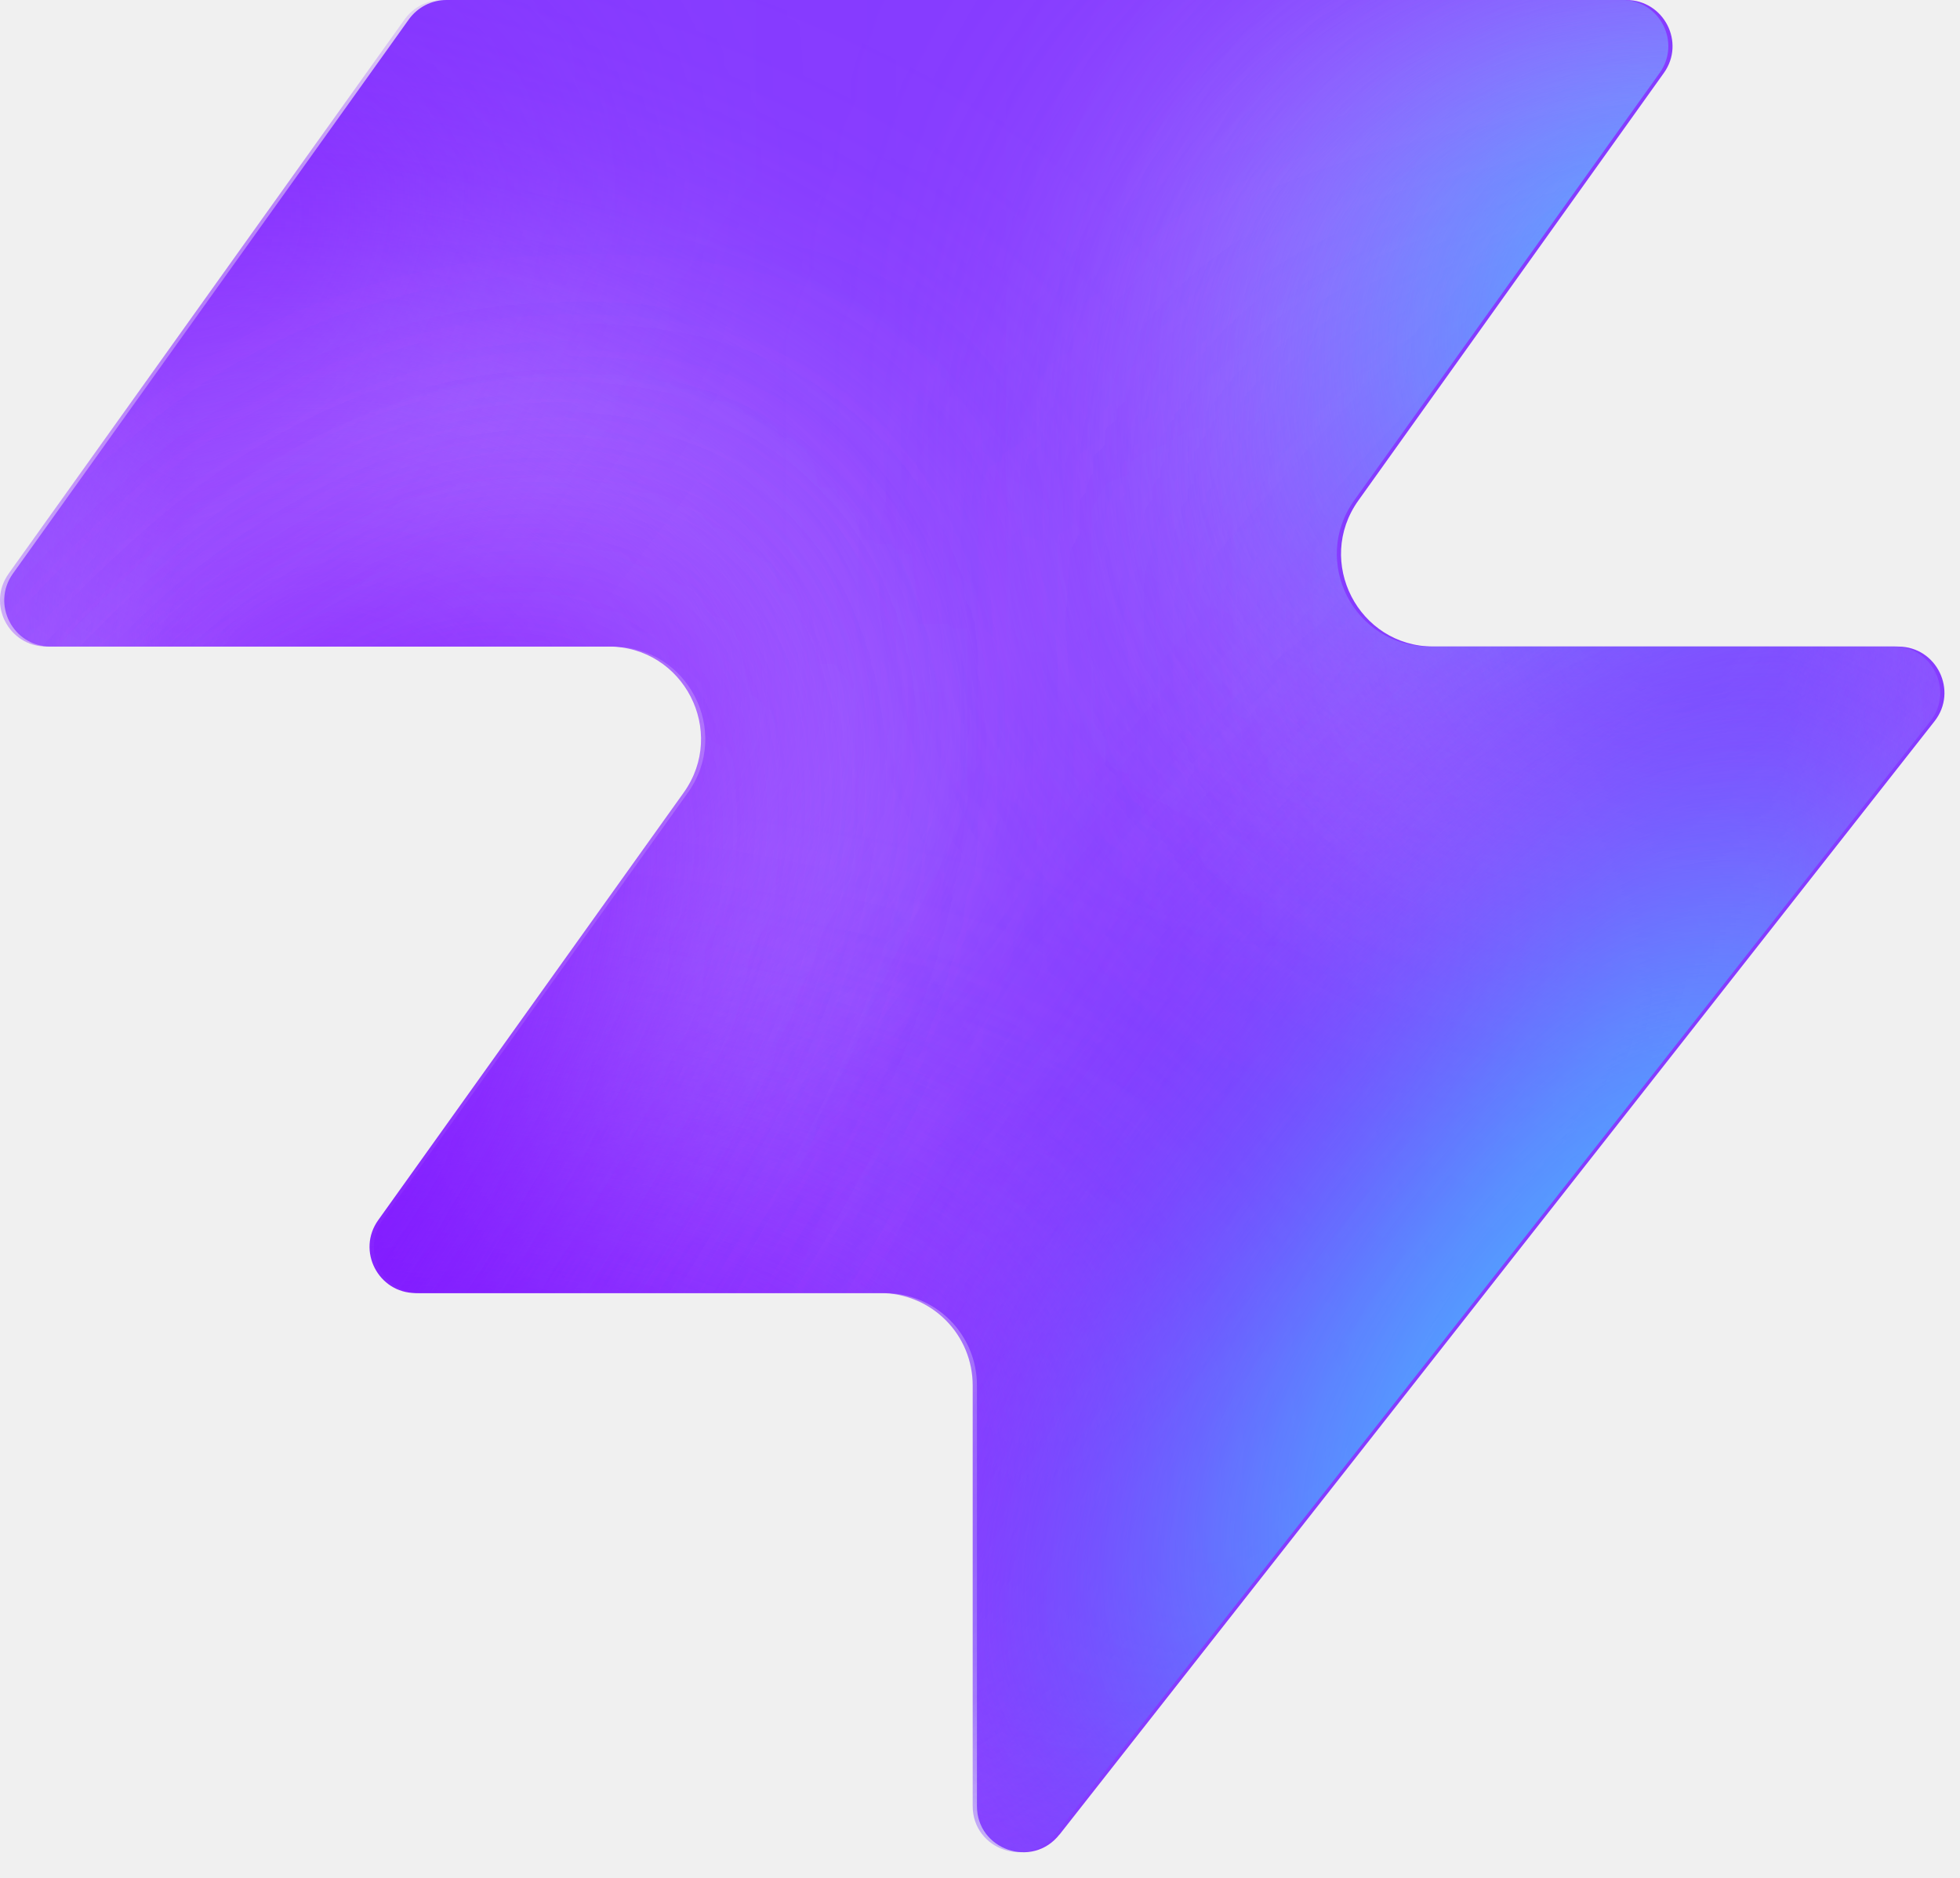
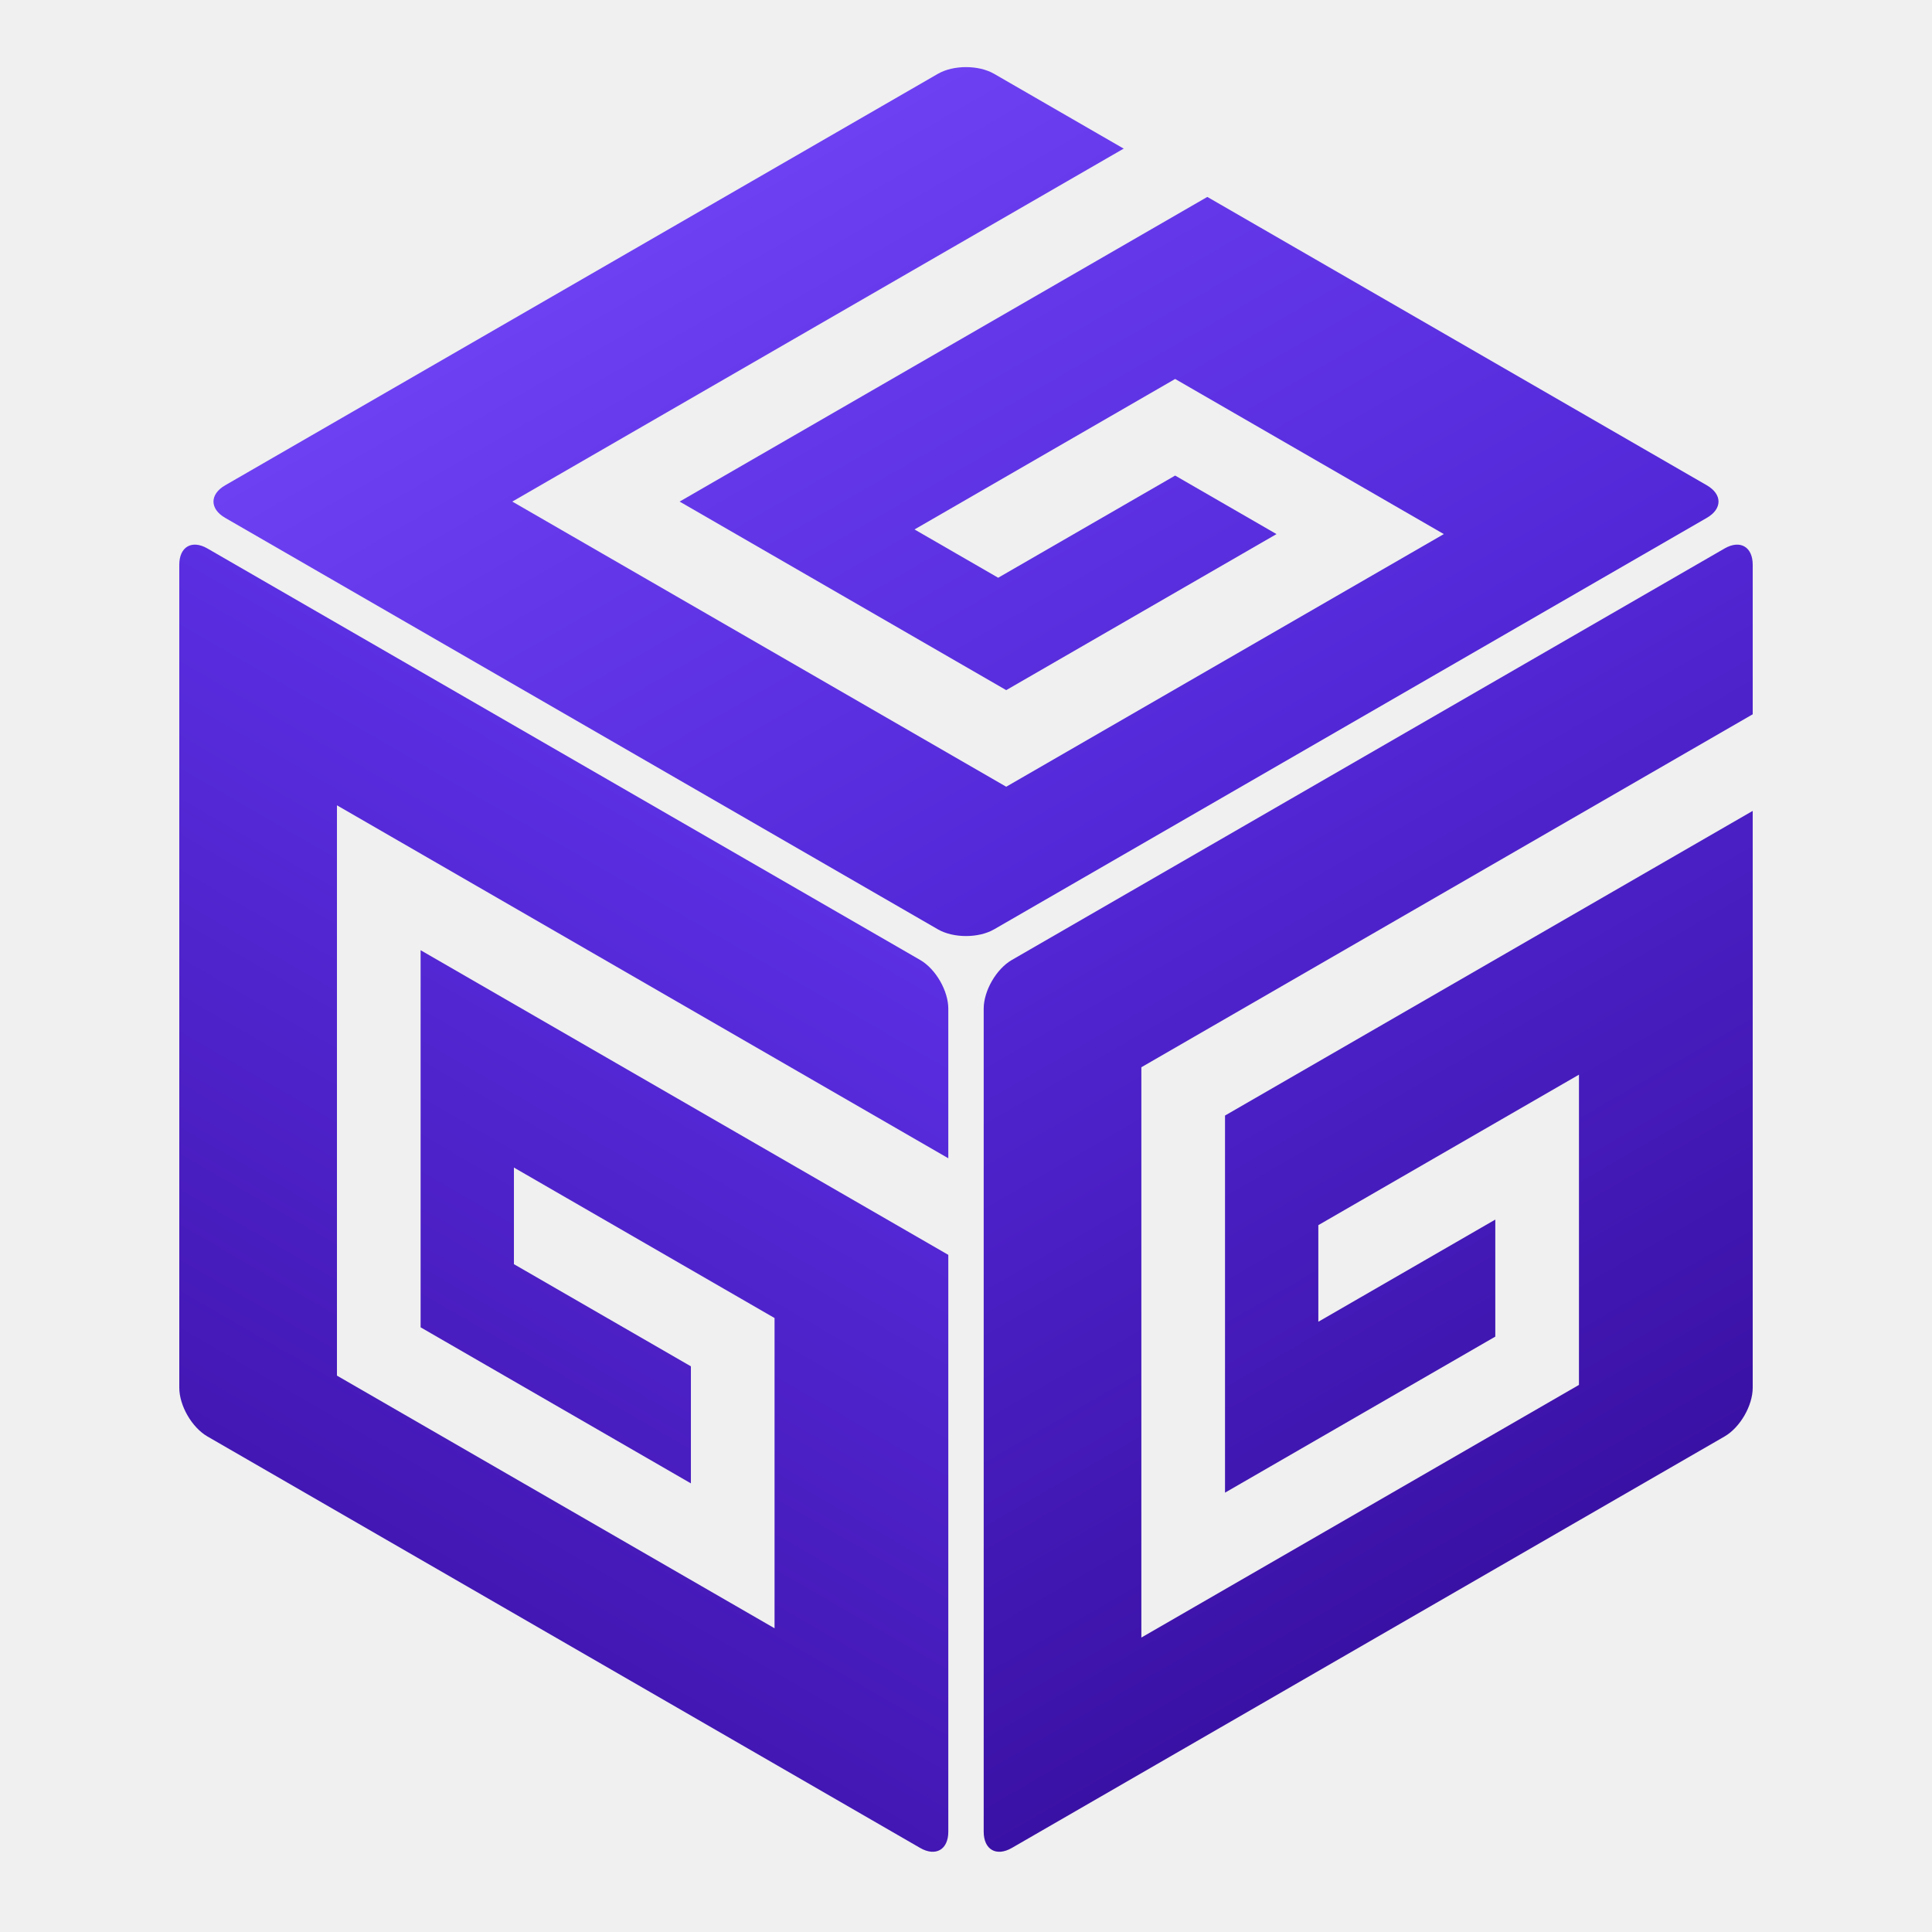
- <svg xmlns="http://www.w3.org/2000/svg" width="48" height="46" fill="none" viewBox="0 0 48 46">
-   <path fill="#863bff" d="M25.946 44.938c-.664.845-2.021.375-2.021-.698V33.937a2.26 2.26 0 0 0-2.262-2.262H10.287c-.92 0-1.456-1.04-.92-1.788l7.48-10.471c1.07-1.497 0-3.578-1.842-3.578H1.237c-.92 0-1.456-1.04-.92-1.788L10.013.474c.214-.297.556-.474.92-.474h28.894c.92 0 1.456 1.04.92 1.788l-7.48 10.471c-1.07 1.498 0 3.579 1.842 3.579h11.377c.943 0 1.473 1.088.89 1.83L25.947 44.94z" style="fill:#863bff;fill:color(display-p3 .525 .23 1);fill-opacity:1" />
-   <mask id="a" width="48" height="46" x="0" y="0" maskUnits="userSpaceOnUse" style="mask-type:alpha">
-     <path fill="#000" d="M25.842 44.938c-.664.844-2.021.375-2.021-.698V33.937a2.26 2.26 0 0 0-2.262-2.262H10.183c-.92 0-1.456-1.04-.92-1.788l7.48-10.471c1.07-1.498 0-3.579-1.842-3.579H1.133c-.92 0-1.456-1.04-.92-1.787L9.91.473c.214-.297.556-.474.92-.474h28.894c.92 0 1.456 1.04.92 1.788l-7.48 10.471c-1.07 1.498 0 3.578 1.842 3.578h11.377c.943 0 1.473 1.088.89 1.832L25.843 44.94z" style="fill:#000;fill-opacity:1" />
-   </mask>
-   <g mask="url(#a)">
-     <g filter="url(#b)">
-       <ellipse cx="5.508" cy="14.704" fill="#ede6ff" rx="5.508" ry="14.704" style="fill:#ede6ff;fill:color(display-p3 .927 .903 1);fill-opacity:1" transform="matrix(.00324 1 1 -.00324 -4.47 31.516)" />
-     </g>
-     <g filter="url(#c)">
-       <ellipse cx="10.399" cy="29.851" fill="#ede6ff" rx="10.399" ry="29.851" style="fill:#ede6ff;fill:color(display-p3 .927 .903 1);fill-opacity:1" transform="matrix(.00324 1 1 -.00324 -39.328 7.883)" />
-     </g>
-     <g filter="url(#d)">
-       <ellipse cx="5.508" cy="30.487" fill="#7e14ff" rx="5.508" ry="30.487" style="fill:#7e14ff;fill:color(display-p3 .492 .077 1);fill-opacity:1" transform="rotate(89.814 -25.913 -14.639)scale(1 -1)" />
-     </g>
-     <g filter="url(#e)">
-       <ellipse cx="5.508" cy="30.599" fill="#7e14ff" rx="5.508" ry="30.599" style="fill:#7e14ff;fill:color(display-p3 .492 .077 1);fill-opacity:1" transform="rotate(89.814 -32.644 -3.334)scale(1 -1)" />
-     </g>
-     <g filter="url(#f)">
-       <ellipse cx="5.508" cy="30.599" fill="#7e14ff" rx="5.508" ry="30.599" style="fill:#7e14ff;fill:color(display-p3 .492 .077 1);fill-opacity:1" transform="matrix(.00324 1 1 -.00324 -34.34 30.47)" />
-     </g>
-     <g filter="url(#g)">
-       <ellipse cx="14.072" cy="22.078" fill="#ede6ff" rx="14.072" ry="22.078" style="fill:#ede6ff;fill:color(display-p3 .927 .903 1);fill-opacity:1" transform="rotate(93.35 24.506 48.493)scale(-1 1)" />
-     </g>
-     <g filter="url(#h)">
-       <ellipse cx="3.47" cy="21.501" fill="#7e14ff" rx="3.47" ry="21.501" style="fill:#7e14ff;fill:color(display-p3 .492 .077 1);fill-opacity:1" transform="rotate(89.009 28.708 47.59)scale(-1 1)" />
-     </g>
-     <g filter="url(#i)">
-       <ellipse cx="3.47" cy="21.501" fill="#7e14ff" rx="3.47" ry="21.501" style="fill:#7e14ff;fill:color(display-p3 .492 .077 1);fill-opacity:1" transform="rotate(89.009 28.708 47.59)scale(-1 1)" />
-     </g>
-     <g filter="url(#j)">
-       <ellipse cx=".387" cy="8.972" fill="#7e14ff" rx="4.407" ry="29.108" style="fill:#7e14ff;fill:color(display-p3 .492 .077 1);fill-opacity:1" transform="rotate(39.51 .387 8.972)" />
-     </g>
-     <g filter="url(#k)">
-       <ellipse cx="47.523" cy="-6.092" fill="#7e14ff" rx="4.407" ry="29.108" style="fill:#7e14ff;fill:color(display-p3 .492 .077 1);fill-opacity:1" transform="rotate(37.892 47.523 -6.092)" />
-     </g>
-     <g filter="url(#l)">
-       <ellipse cx="41.412" cy="6.333" fill="#47bfff" rx="5.971" ry="9.665" style="fill:#47bfff;fill:color(display-p3 .28 .748 1);fill-opacity:1" transform="rotate(37.892 41.412 6.333)" />
-     </g>
-     <g filter="url(#m)">
-       <ellipse cx="-1.879" cy="38.332" fill="#7e14ff" rx="4.407" ry="29.108" style="fill:#7e14ff;fill:color(display-p3 .492 .077 1);fill-opacity:1" transform="rotate(37.892 -1.88 38.332)" />
-     </g>
-     <g filter="url(#n)">
-       <ellipse cx="-1.879" cy="38.332" fill="#7e14ff" rx="4.407" ry="29.108" style="fill:#7e14ff;fill:color(display-p3 .492 .077 1);fill-opacity:1" transform="rotate(37.892 -1.88 38.332)" />
-     </g>
-     <g filter="url(#o)">
-       <ellipse cx="35.651" cy="29.907" fill="#7e14ff" rx="4.407" ry="29.108" style="fill:#7e14ff;fill:color(display-p3 .492 .077 1);fill-opacity:1" transform="rotate(37.892 35.651 29.907)" />
-     </g>
-     <g filter="url(#p)">
-       <ellipse cx="38.418" cy="32.4" fill="#47bfff" rx="5.971" ry="15.297" style="fill:#47bfff;fill:color(display-p3 .28 .748 1);fill-opacity:1" transform="rotate(37.892 38.418 32.4)" />
-     </g>
+ <svg xmlns="http://www.w3.org/2000/svg" viewBox="-4 6 208 208" role="img" aria-label="Globit">
+   <defs>
+     <linearGradient id="g-top" x1="0" y1="0" x2="0" y2="1">
+       <stop offset="0" stop-color="#6d40f2" />
+       <stop offset="1" stop-color="#5127d6" />
+     </linearGradient>
+     <linearGradient id="g-left" x1="0" y1="0" x2="0" y2="1">
+       <stop offset="0" stop-color="#5b2fe2" />
+       <stop offset="1" stop-color="#4217b3" />
+     </linearGradient>
+     <linearGradient id="g-right" x1="0" y1="0" x2="0" y2="1">
+       <stop offset="0" stop-color="#5226d3" />
+       <stop offset="1" stop-color="#3a11a5" />
+     </linearGradient>
+     <mask id="g-cut" maskUnits="userSpaceOnUse" x="0" y="0" width="1" height="1">
+       <rect width="1" height="1" fill="#fff" />
+       <path d="M 1.08 0.27 L 0.27 0.27 L 0.27 0.78 L 0.71 0.78 L 0.71 0.55 L 0.49 0.55" fill="none" stroke="#000" stroke-width="0.104" stroke-linecap="square" stroke-linejoin="miter" />
+     </mask>
+   </defs>
+   <g transform="matrix(86.603 -50.000 86.603 50.000 13.397 60.000)">
+     <rect x="0.022" y="0.022" width="0.956" height="0.956" rx="0.035" fill="url(#g-top)" mask="url(#g-cut)" />
  </g>
-   <defs>
-     <filter id="b" width="60.045" height="41.654" x="-19.77" y="16.149" color-interpolation-filters="sRGB" filterUnits="userSpaceOnUse">
-       <feFlood flood-opacity="0" result="BackgroundImageFix" />
-       <feBlend in="SourceGraphic" in2="BackgroundImageFix" result="shape" />
-       <feGaussianBlur result="effect1_foregroundBlur_2002_17158" stdDeviation="7.659" />
-     </filter>
-     <filter id="c" width="90.34" height="51.437" x="-54.613" y="-7.533" color-interpolation-filters="sRGB" filterUnits="userSpaceOnUse">
-       <feFlood flood-opacity="0" result="BackgroundImageFix" />
-       <feBlend in="SourceGraphic" in2="BackgroundImageFix" result="shape" />
-       <feGaussianBlur result="effect1_foregroundBlur_2002_17158" stdDeviation="7.659" />
-     </filter>
-     <filter id="d" width="79.355" height="29.4" x="-49.64" y="2.03" color-interpolation-filters="sRGB" filterUnits="userSpaceOnUse">
-       <feFlood flood-opacity="0" result="BackgroundImageFix" />
-       <feBlend in="SourceGraphic" in2="BackgroundImageFix" result="shape" />
-       <feGaussianBlur result="effect1_foregroundBlur_2002_17158" stdDeviation="4.596" />
-     </filter>
-     <filter id="e" width="79.579" height="29.4" x="-45.045" y="20.029" color-interpolation-filters="sRGB" filterUnits="userSpaceOnUse">
-       <feFlood flood-opacity="0" result="BackgroundImageFix" />
-       <feBlend in="SourceGraphic" in2="BackgroundImageFix" result="shape" />
-       <feGaussianBlur result="effect1_foregroundBlur_2002_17158" stdDeviation="4.596" />
-     </filter>
-     <filter id="f" width="79.579" height="29.4" x="-43.513" y="21.178" color-interpolation-filters="sRGB" filterUnits="userSpaceOnUse">
-       <feFlood flood-opacity="0" result="BackgroundImageFix" />
-       <feBlend in="SourceGraphic" in2="BackgroundImageFix" result="shape" />
-       <feGaussianBlur result="effect1_foregroundBlur_2002_17158" stdDeviation="4.596" />
-     </filter>
-     <filter id="g" width="74.749" height="58.852" x="15.756" y="-17.901" color-interpolation-filters="sRGB" filterUnits="userSpaceOnUse">
-       <feFlood flood-opacity="0" result="BackgroundImageFix" />
-       <feBlend in="SourceGraphic" in2="BackgroundImageFix" result="shape" />
-       <feGaussianBlur result="effect1_foregroundBlur_2002_17158" stdDeviation="7.659" />
-     </filter>
-     <filter id="h" width="61.377" height="25.362" x="23.548" y="2.284" color-interpolation-filters="sRGB" filterUnits="userSpaceOnUse">
-       <feFlood flood-opacity="0" result="BackgroundImageFix" />
-       <feBlend in="SourceGraphic" in2="BackgroundImageFix" result="shape" />
-       <feGaussianBlur result="effect1_foregroundBlur_2002_17158" stdDeviation="4.596" />
-     </filter>
-     <filter id="i" width="61.377" height="25.362" x="23.548" y="2.284" color-interpolation-filters="sRGB" filterUnits="userSpaceOnUse">
-       <feFlood flood-opacity="0" result="BackgroundImageFix" />
-       <feBlend in="SourceGraphic" in2="BackgroundImageFix" result="shape" />
-       <feGaussianBlur result="effect1_foregroundBlur_2002_17158" stdDeviation="4.596" />
-     </filter>
-     <filter id="j" width="56.045" height="63.649" x="-27.636" y="-22.853" color-interpolation-filters="sRGB" filterUnits="userSpaceOnUse">
-       <feFlood flood-opacity="0" result="BackgroundImageFix" />
-       <feBlend in="SourceGraphic" in2="BackgroundImageFix" result="shape" />
-       <feGaussianBlur result="effect1_foregroundBlur_2002_17158" stdDeviation="4.596" />
-     </filter>
-     <filter id="k" width="54.814" height="64.646" x="20.116" y="-38.415" color-interpolation-filters="sRGB" filterUnits="userSpaceOnUse">
-       <feFlood flood-opacity="0" result="BackgroundImageFix" />
-       <feBlend in="SourceGraphic" in2="BackgroundImageFix" result="shape" />
-       <feGaussianBlur result="effect1_foregroundBlur_2002_17158" stdDeviation="4.596" />
-     </filter>
-     <filter id="l" width="33.541" height="35.313" x="24.641" y="-11.323" color-interpolation-filters="sRGB" filterUnits="userSpaceOnUse">
-       <feFlood flood-opacity="0" result="BackgroundImageFix" />
-       <feBlend in="SourceGraphic" in2="BackgroundImageFix" result="shape" />
-       <feGaussianBlur result="effect1_foregroundBlur_2002_17158" stdDeviation="4.596" />
-     </filter>
-     <filter id="m" width="54.814" height="64.646" x="-29.286" y="6.009" color-interpolation-filters="sRGB" filterUnits="userSpaceOnUse">
-       <feFlood flood-opacity="0" result="BackgroundImageFix" />
-       <feBlend in="SourceGraphic" in2="BackgroundImageFix" result="shape" />
-       <feGaussianBlur result="effect1_foregroundBlur_2002_17158" stdDeviation="4.596" />
-     </filter>
-     <filter id="n" width="54.814" height="64.646" x="-29.286" y="6.009" color-interpolation-filters="sRGB" filterUnits="userSpaceOnUse">
-       <feFlood flood-opacity="0" result="BackgroundImageFix" />
-       <feBlend in="SourceGraphic" in2="BackgroundImageFix" result="shape" />
-       <feGaussianBlur result="effect1_foregroundBlur_2002_17158" stdDeviation="4.596" />
-     </filter>
-     <filter id="o" width="54.814" height="64.646" x="8.244" y="-2.416" color-interpolation-filters="sRGB" filterUnits="userSpaceOnUse">
-       <feFlood flood-opacity="0" result="BackgroundImageFix" />
-       <feBlend in="SourceGraphic" in2="BackgroundImageFix" result="shape" />
-       <feGaussianBlur result="effect1_foregroundBlur_2002_17158" stdDeviation="4.596" />
-     </filter>
-     <filter id="p" width="39.409" height="43.623" x="18.713" y="10.588" color-interpolation-filters="sRGB" filterUnits="userSpaceOnUse">
-       <feFlood flood-opacity="0" result="BackgroundImageFix" />
-       <feBlend in="SourceGraphic" in2="BackgroundImageFix" result="shape" />
-       <feGaussianBlur result="effect1_foregroundBlur_2002_17158" stdDeviation="4.596" />
-     </filter>
-   </defs>
+   <g transform="matrix(86.603 50.000 0.000 100.000 13.397 60.000)">
+     <rect x="0.022" y="0.022" width="0.956" height="0.956" rx="0.035" fill="url(#g-left)" mask="url(#g-cut)" />
+   </g>
+   <g transform="matrix(86.603 -50.000 0.000 100.000 100.000 110.000)">
+     <rect x="0.022" y="0.022" width="0.956" height="0.956" rx="0.035" fill="url(#g-right)" mask="url(#g-cut)" />
+   </g>
</svg>
